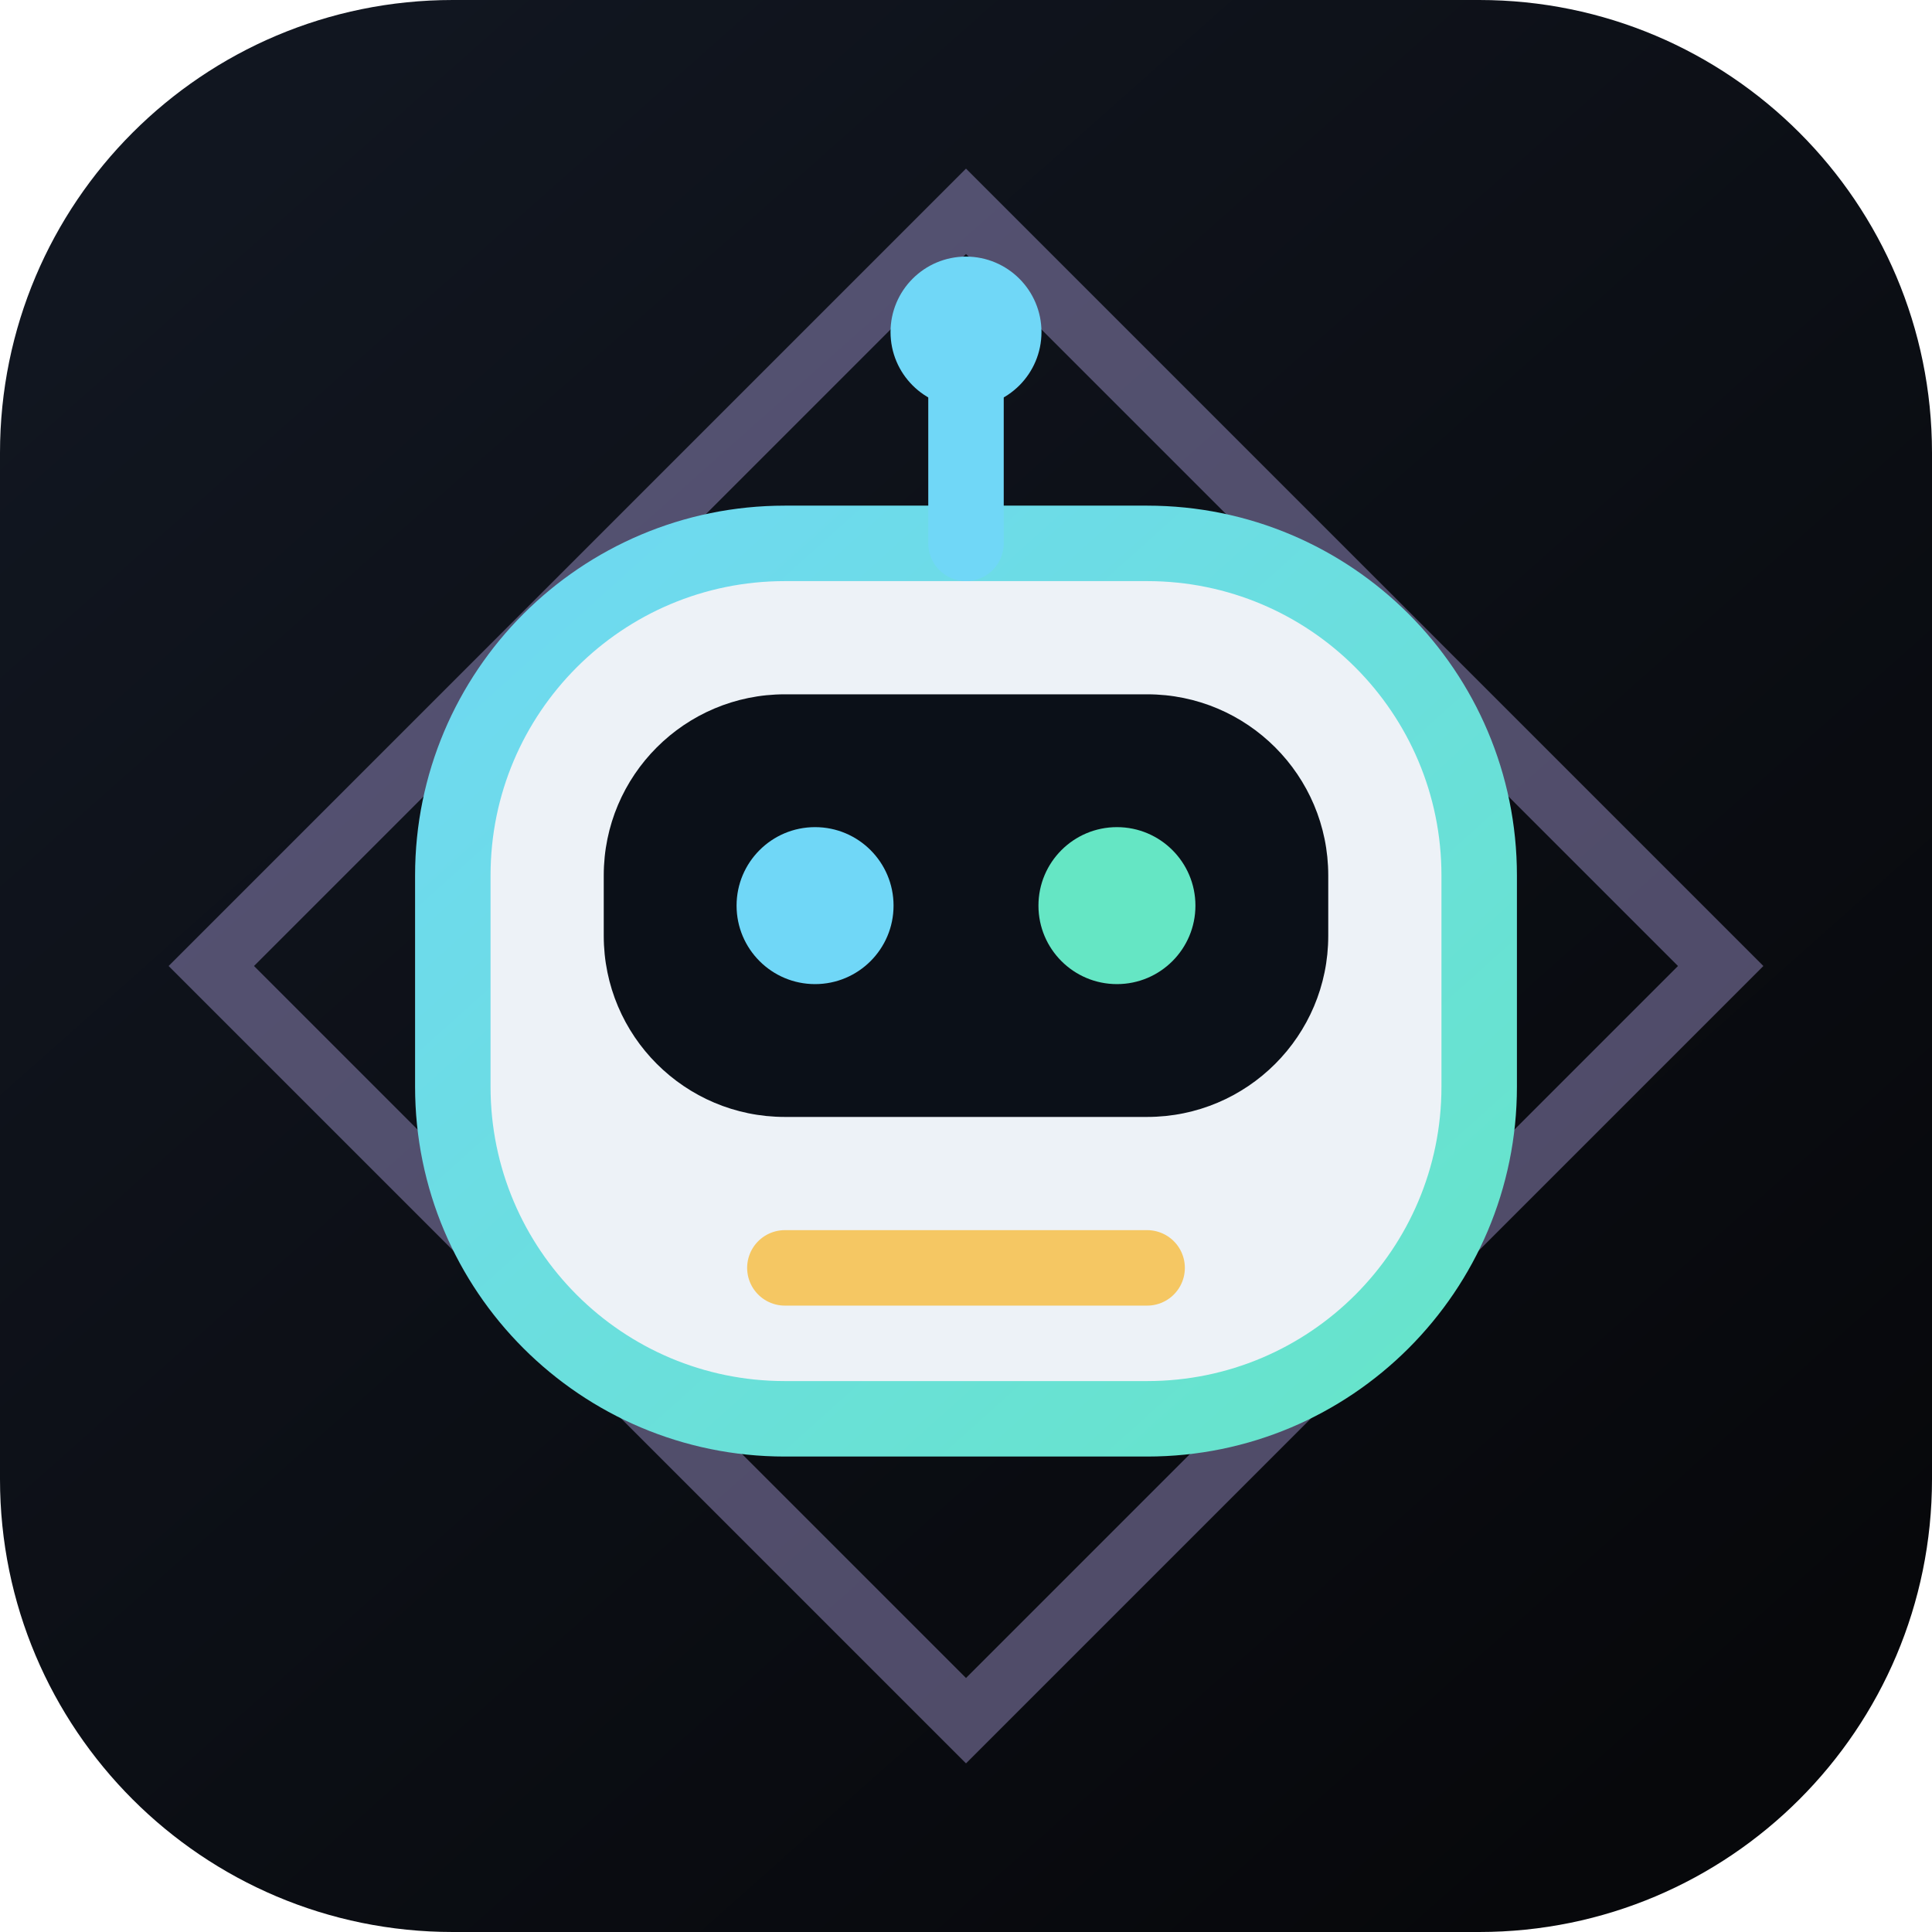
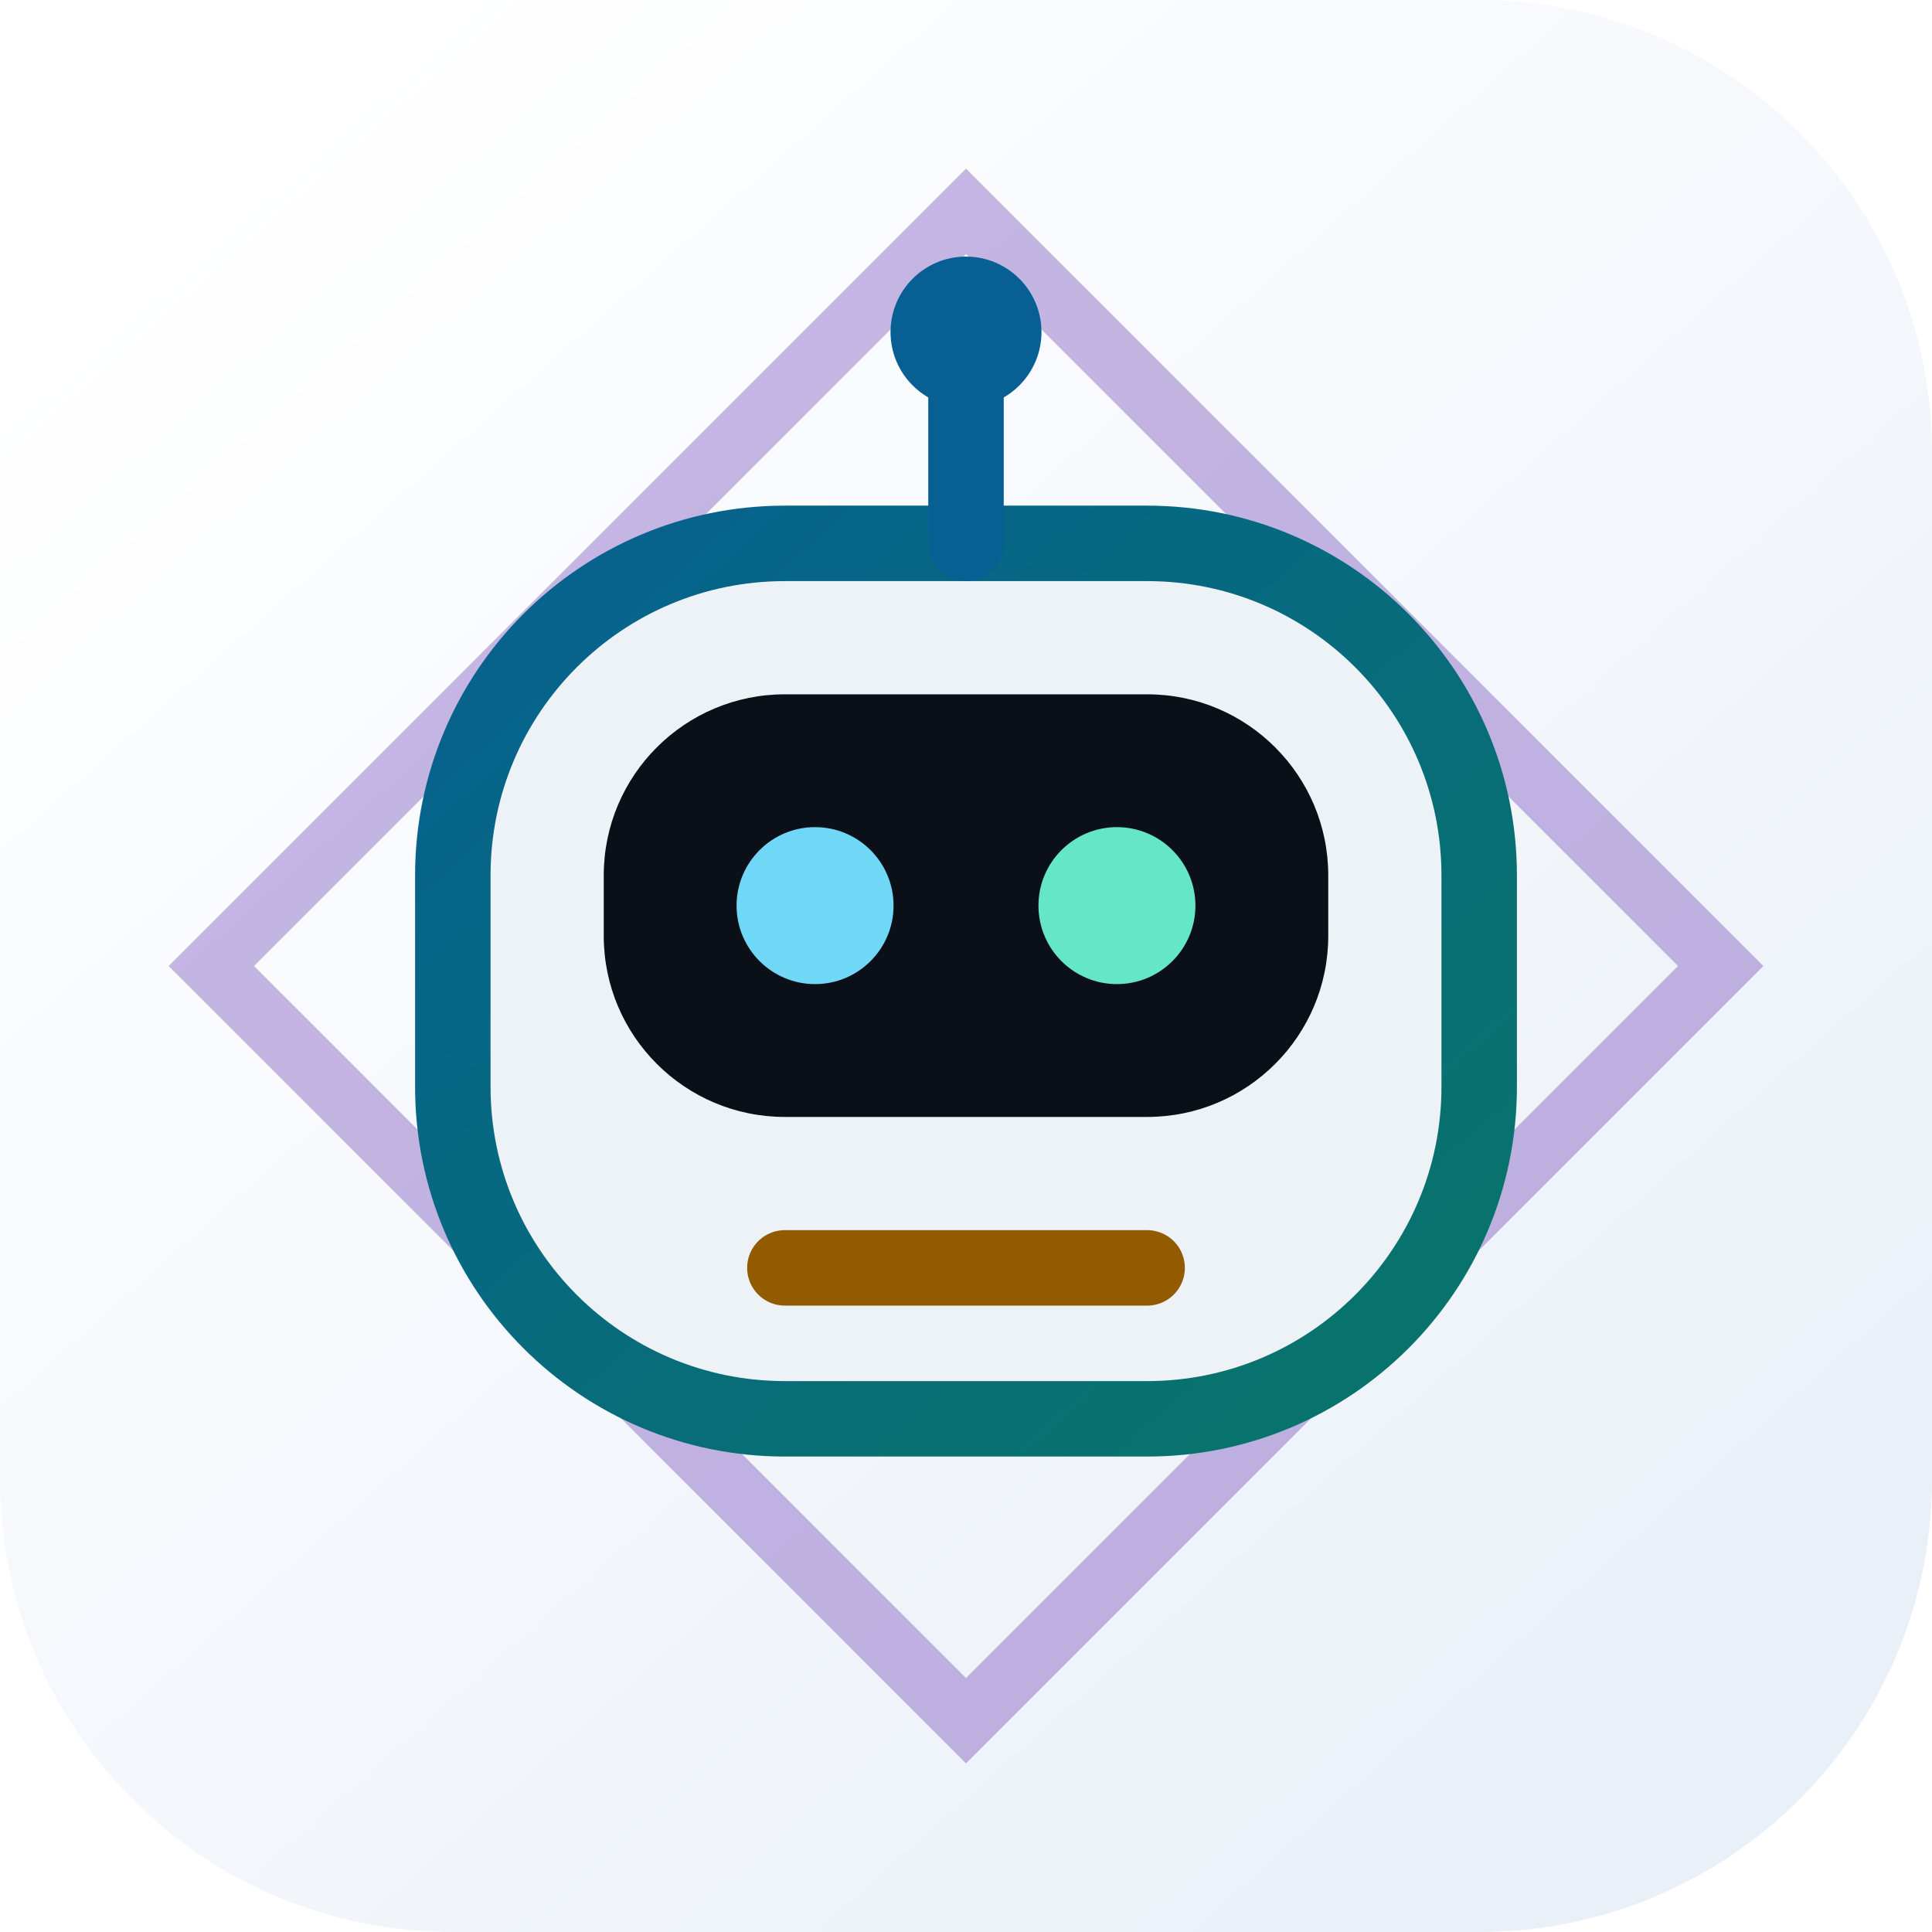
<svg xmlns="http://www.w3.org/2000/svg" viewBox="0 0 64 64">
  <defs>
    <linearGradient id="bg" x1="8" y1="5" x2="56" y2="59" gradientUnits="userSpaceOnUse">
-       <stop stop-color="#111620" />
-       <stop offset="1" stop-color="#07080b" />
+       <stop stop-color="#ffffff" />
+       <stop offset="1" stop-color="#eaf0f8" />
    </linearGradient>
    <linearGradient id="rim" x1="14" y1="13" x2="50" y2="53" gradientUnits="userSpaceOnUse">
-       <stop stop-color="#70d7f7" />
-       <stop offset="1" stop-color="#65e6c4" />
+       <stop stop-color="#075f93" />
+       <stop offset="1" stop-color="#087764" />
    </linearGradient>
  </defs>
  <rect width="64" height="64" rx="15" fill="url(#bg)" />
-   <path d="M32 7 57 32 32 57 7 32Z" fill="none" stroke="#c3b7fb" stroke-opacity=".38" stroke-width="2" />
+   <path d="M32 7 57 32 32 57 7 32Z" fill="none" stroke="#6d42b5" stroke-opacity=".38" stroke-width="2" />
  <rect x="15" y="18" width="34" height="29" rx="11" fill="#edf2f7" stroke="url(#rim)" stroke-width="2.5" />
  <rect x="20" y="23" width="24" height="14" rx="6" fill="#0b1018" />
  <circle cx="27" cy="30" r="2.6" fill="#70d7f7" />
  <circle cx="37" cy="30" r="2.6" fill="#65e6c4" />
-   <path d="M26 42h12" stroke="#f5c763" stroke-width="2.5" stroke-linecap="round" />
-   <path d="M32 18v-5" stroke="#70d7f7" stroke-width="2.5" stroke-linecap="round" />
-   <circle cx="32" cy="11" r="2.5" fill="#70d7f7" />
+   <path d="M26 42h12" stroke="#925b00" stroke-width="2.5" stroke-linecap="round" />
+   <path d="M32 18v-5" stroke="#075f93" stroke-width="2.5" stroke-linecap="round" />
+   <circle cx="32" cy="11" r="2.5" fill="#075f93" />
</svg>
